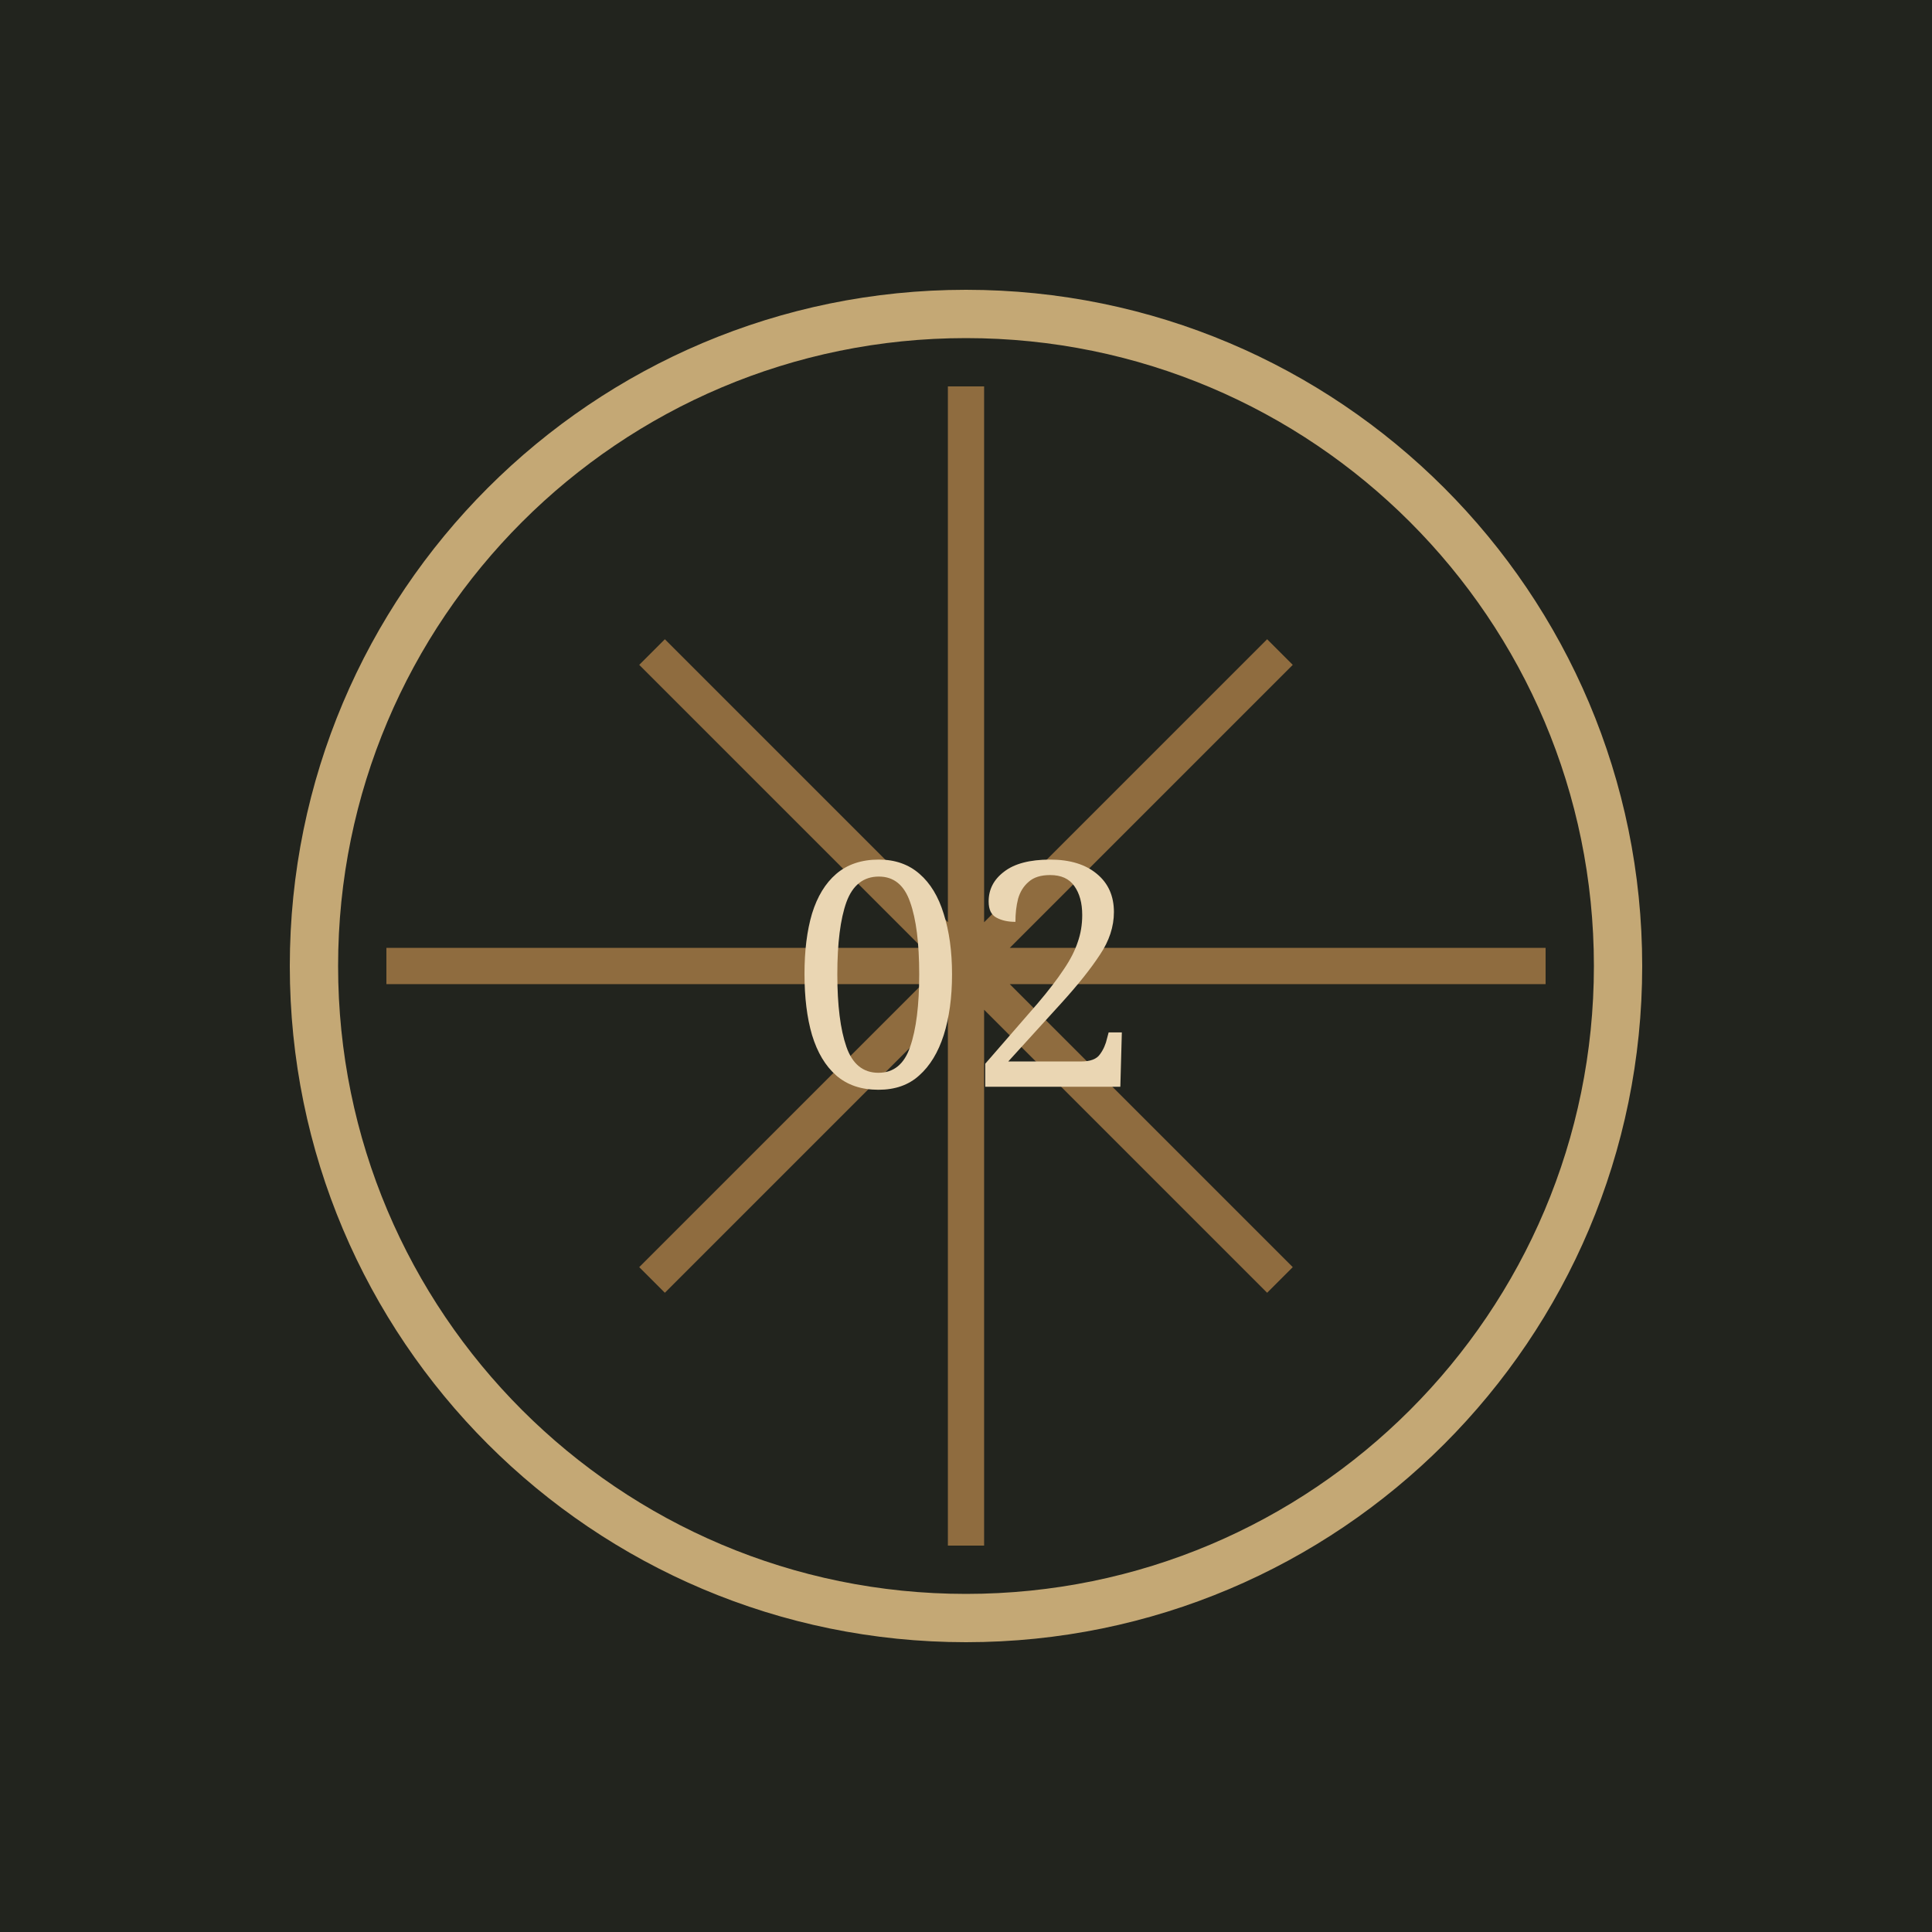
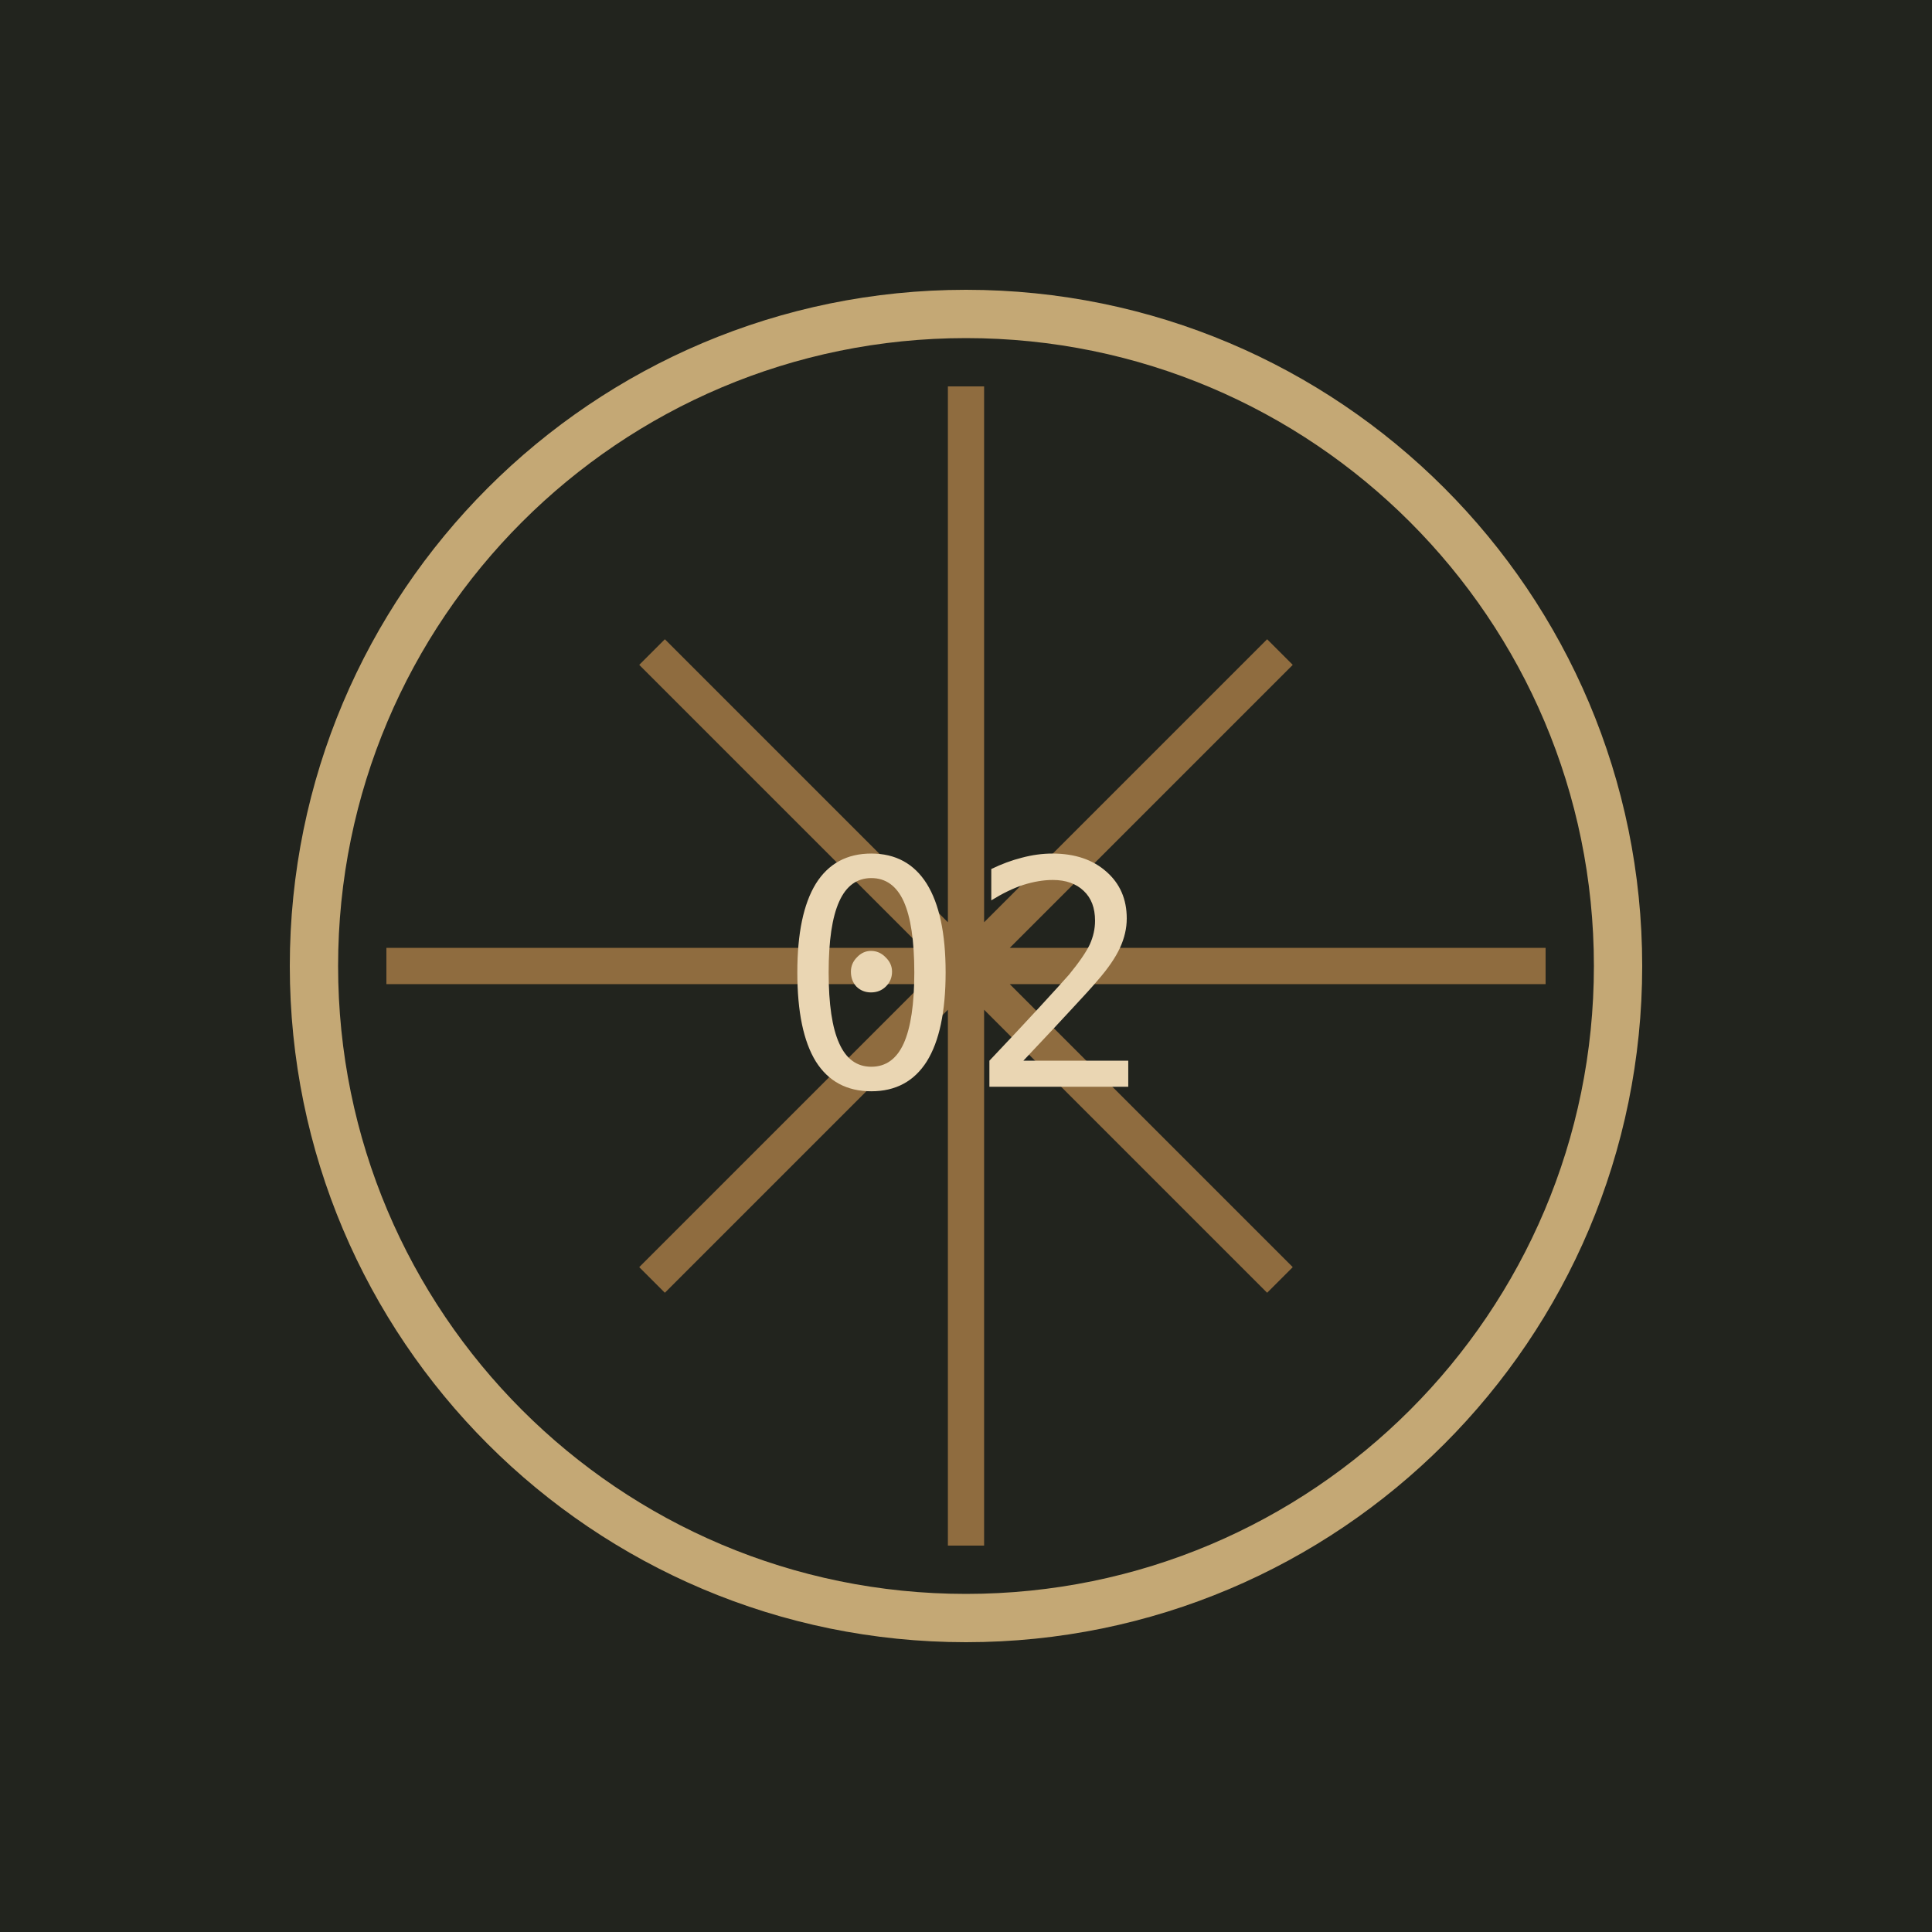
<svg xmlns="http://www.w3.org/2000/svg" viewBox="0 0 80 80">
+   <defs>
+     <style>@font-face{font-family:Inconsolata;src:url("../fonts/Inconsolata-Regular.ttf") format("truetype")}</style>
+   </defs>
  <rect width="80" height="80" fill="#22241e" />
  <circle cx="40" cy="40" r="27" fill="none" stroke="#c4a875" stroke-width="2" />
  <path d="M40 16v48M16 40h48M27 27l26 26m0-26L27 53" stroke="#8f6c3f" stroke-width="1.5" />
-   <text x="40" y="45" fill="#ead6b3" text-anchor="middle" font-family="serif" font-size="13">02</text>
+   <text x="40" y="45" fill="#ead6b3" text-anchor="middle" font-family="Inconsolata" font-size="13">02</text>
</svg>
